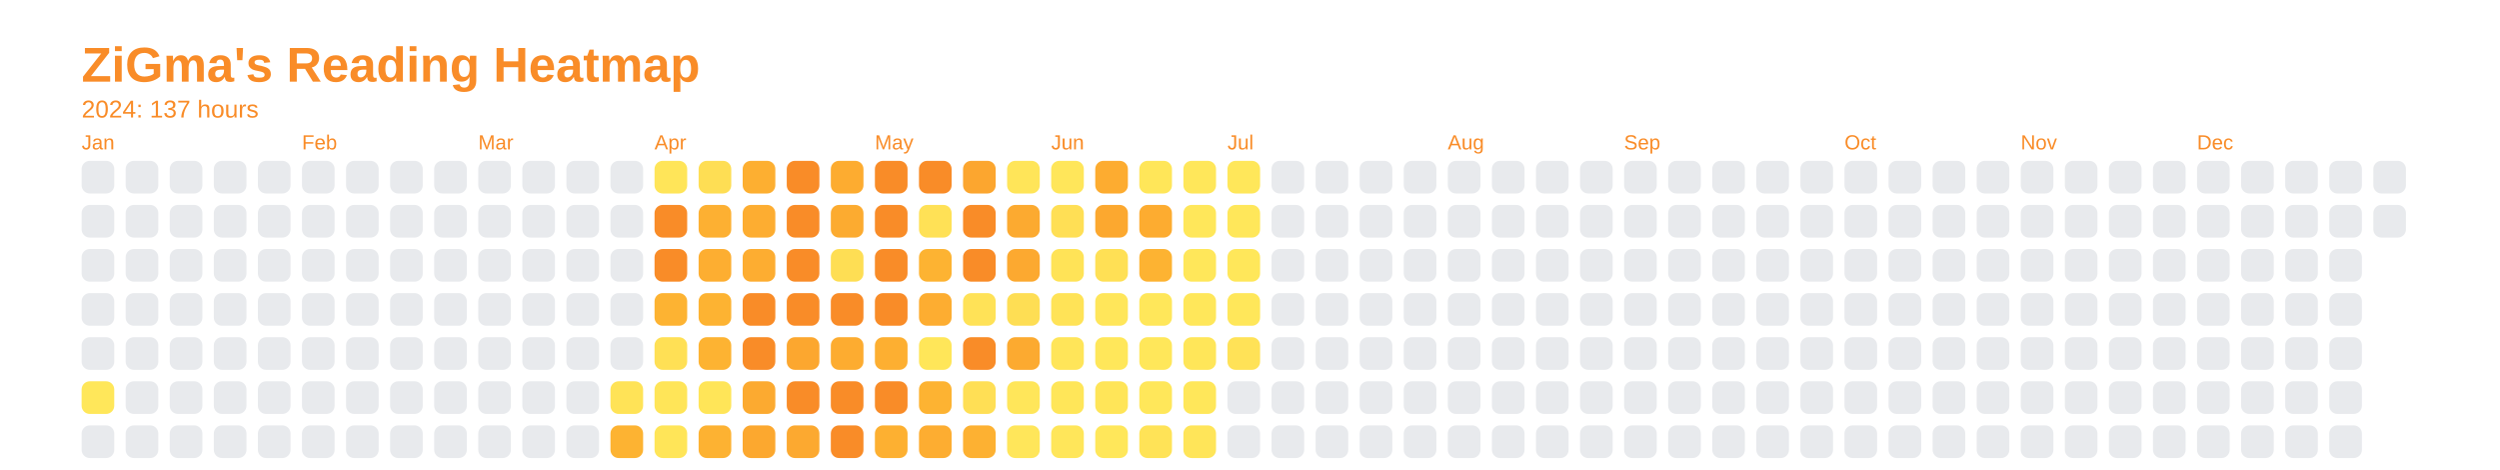
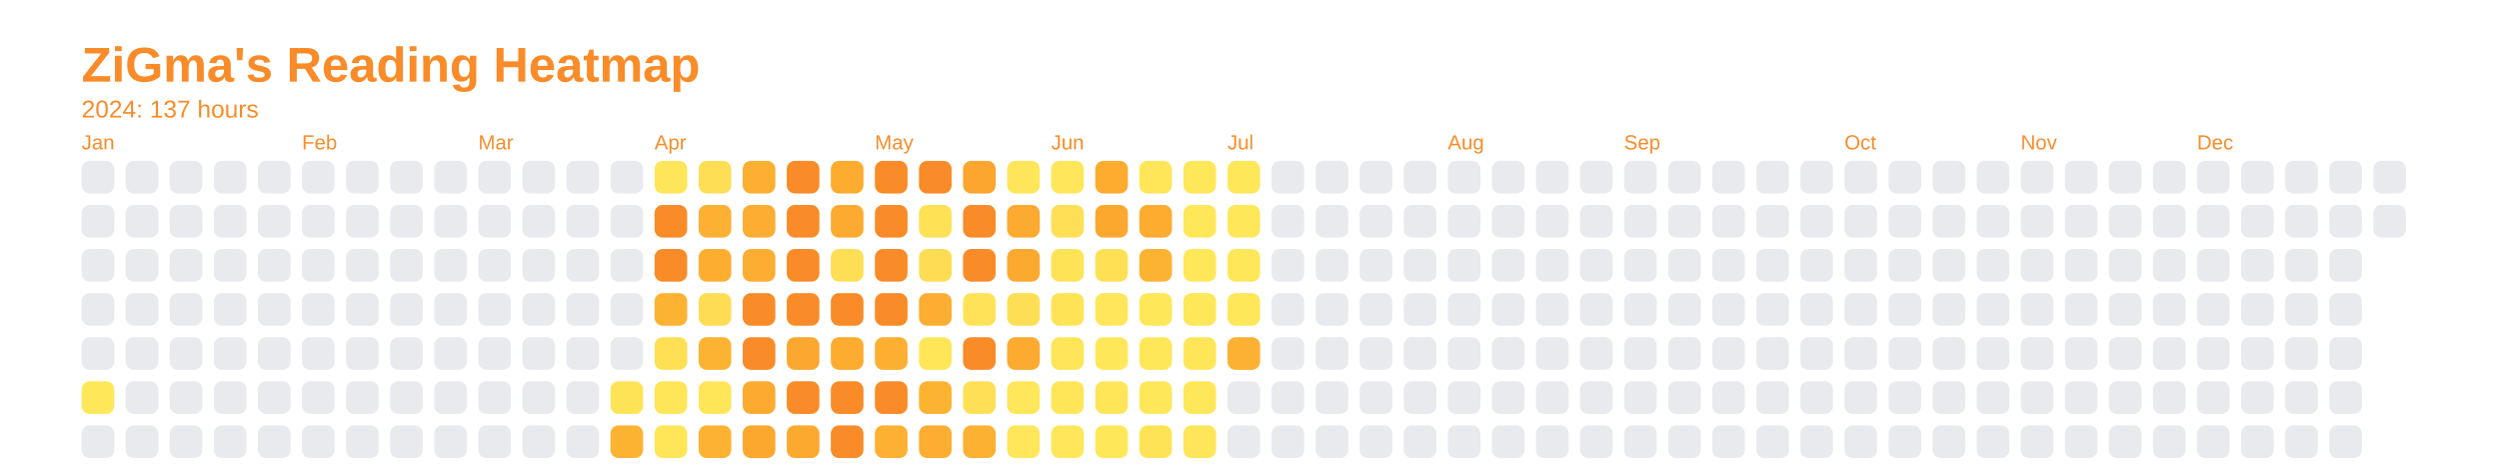
<svg xmlns="http://www.w3.org/2000/svg" baseProfile="full" height="57.5mm" version="1.1" viewBox="0,0,306.2,57.5" width="306.2mm">
  <defs />
  <rect fill="none" height="57.5" width="306.2" x="0" y="0" />
  <text fill="#f98c28" style="font-size:6px; font-family:Arial; font-weight:bold;" x="10" y="10">ZiGma's Reading Heatmap</text>
  <text fill="#f98c28" style="font-size:3px; font-family:Arial;" x="10" y="14.4">2024: 137 hours</text>
  <text fill="#f98c28" style="font-size:2.5px; font-family:Arial" x="10" y="18.3">Jan</text>
  <rect fill="#e8eaed" height="4" rx="1" ry="1" width="4" x="10" y="19.7" />
  <rect fill="#e8eaed" height="4" rx="1" ry="1" width="4" x="10" y="25.1" />
  <rect fill="#e8eaed" height="4" rx="1" ry="1" width="4" x="10" y="30.5" />
  <rect fill="#e8eaed" height="4" rx="1" ry="1" width="4" x="10" y="35.9" />
  <rect fill="#e8eaed" height="4" rx="1" ry="1" width="4" x="10" y="41.3" />
  <rect fill="#ffe75a" height="4" rx="1" ry="1" width="4" x="10" y="46.7" />
  <rect fill="#e8eaed" height="4" rx="1" ry="1" width="4" x="10" y="52.1" />
  <rect fill="#e8eaed" height="4" rx="1" ry="1" width="4" x="15.4" y="19.7" />
  <rect fill="#e8eaed" height="4" rx="1" ry="1" width="4" x="15.4" y="25.1" />
  <rect fill="#e8eaed" height="4" rx="1" ry="1" width="4" x="15.4" y="30.5" />
  <rect fill="#e8eaed" height="4" rx="1" ry="1" width="4" x="15.4" y="35.9" />
  <rect fill="#e8eaed" height="4" rx="1" ry="1" width="4" x="15.4" y="41.3" />
  <rect fill="#e8eaed" height="4" rx="1" ry="1" width="4" x="15.4" y="46.7" />
  <rect fill="#e8eaed" height="4" rx="1" ry="1" width="4" x="15.4" y="52.1" />
  <rect fill="#e8eaed" height="4" rx="1" ry="1" width="4" x="20.8" y="19.7" />
  <rect fill="#e8eaed" height="4" rx="1" ry="1" width="4" x="20.8" y="25.1" />
  <rect fill="#e8eaed" height="4" rx="1" ry="1" width="4" x="20.8" y="30.5" />
  <rect fill="#e8eaed" height="4" rx="1" ry="1" width="4" x="20.8" y="35.9" />
  <rect fill="#e8eaed" height="4" rx="1" ry="1" width="4" x="20.8" y="41.3" />
  <rect fill="#e8eaed" height="4" rx="1" ry="1" width="4" x="20.8" y="46.7" />
  <rect fill="#e8eaed" height="4" rx="1" ry="1" width="4" x="20.8" y="52.1" />
  <rect fill="#e8eaed" height="4" rx="1" ry="1" width="4" x="26.2" y="19.7" />
  <rect fill="#e8eaed" height="4" rx="1" ry="1" width="4" x="26.2" y="25.1" />
  <rect fill="#e8eaed" height="4" rx="1" ry="1" width="4" x="26.2" y="30.5" />
  <rect fill="#e8eaed" height="4" rx="1" ry="1" width="4" x="26.2" y="35.9" />
  <rect fill="#e8eaed" height="4" rx="1" ry="1" width="4" x="26.2" y="41.3" />
  <rect fill="#e8eaed" height="4" rx="1" ry="1" width="4" x="26.2" y="46.7" />
  <rect fill="#e8eaed" height="4" rx="1" ry="1" width="4" x="26.2" y="52.1" />
  <rect fill="#e8eaed" height="4" rx="1" ry="1" width="4" x="31.6" y="19.7" />
  <rect fill="#e8eaed" height="4" rx="1" ry="1" width="4" x="31.6" y="25.1" />
  <rect fill="#e8eaed" height="4" rx="1" ry="1" width="4" x="31.6" y="30.5" />
  <rect fill="#e8eaed" height="4" rx="1" ry="1" width="4" x="31.6" y="35.9" />
  <rect fill="#e8eaed" height="4" rx="1" ry="1" width="4" x="31.6" y="41.3" />
  <rect fill="#e8eaed" height="4" rx="1" ry="1" width="4" x="31.6" y="46.7" />
  <rect fill="#e8eaed" height="4" rx="1" ry="1" width="4" x="31.6" y="52.1" />
  <text fill="#f98c28" style="font-size:2.5px; font-family:Arial" x="37.0" y="18.3">Feb</text>
  <rect fill="#e8eaed" height="4" rx="1" ry="1" width="4" x="37.0" y="19.7" />
  <rect fill="#e8eaed" height="4" rx="1" ry="1" width="4" x="37.0" y="25.1" />
  <rect fill="#e8eaed" height="4" rx="1" ry="1" width="4" x="37.0" y="30.5" />
  <rect fill="#e8eaed" height="4" rx="1" ry="1" width="4" x="37.0" y="35.9" />
  <rect fill="#e8eaed" height="4" rx="1" ry="1" width="4" x="37.0" y="41.3" />
  <rect fill="#e8eaed" height="4" rx="1" ry="1" width="4" x="37.0" y="46.7" />
  <rect fill="#e8eaed" height="4" rx="1" ry="1" width="4" x="37.0" y="52.1" />
  <rect fill="#e8eaed" height="4" rx="1" ry="1" width="4" x="42.4" y="19.7" />
  <rect fill="#e8eaed" height="4" rx="1" ry="1" width="4" x="42.4" y="25.1" />
  <rect fill="#e8eaed" height="4" rx="1" ry="1" width="4" x="42.4" y="30.5" />
  <rect fill="#e8eaed" height="4" rx="1" ry="1" width="4" x="42.4" y="35.9" />
  <rect fill="#e8eaed" height="4" rx="1" ry="1" width="4" x="42.4" y="41.3" />
  <rect fill="#e8eaed" height="4" rx="1" ry="1" width="4" x="42.4" y="46.7" />
  <rect fill="#e8eaed" height="4" rx="1" ry="1" width="4" x="42.4" y="52.1" />
  <rect fill="#e8eaed" height="4" rx="1" ry="1" width="4" x="47.8" y="19.7" />
  <rect fill="#e8eaed" height="4" rx="1" ry="1" width="4" x="47.8" y="25.1" />
  <rect fill="#e8eaed" height="4" rx="1" ry="1" width="4" x="47.8" y="30.5" />
  <rect fill="#e8eaed" height="4" rx="1" ry="1" width="4" x="47.8" y="35.9" />
  <rect fill="#e8eaed" height="4" rx="1" ry="1" width="4" x="47.8" y="41.3" />
  <rect fill="#e8eaed" height="4" rx="1" ry="1" width="4" x="47.8" y="46.7" />
  <rect fill="#e8eaed" height="4" rx="1" ry="1" width="4" x="47.8" y="52.1" />
  <rect fill="#e8eaed" height="4" rx="1" ry="1" width="4" x="53.2" y="19.7" />
  <rect fill="#e8eaed" height="4" rx="1" ry="1" width="4" x="53.2" y="25.1" />
  <rect fill="#e8eaed" height="4" rx="1" ry="1" width="4" x="53.2" y="30.5" />
  <rect fill="#e8eaed" height="4" rx="1" ry="1" width="4" x="53.2" y="35.9" />
  <rect fill="#e8eaed" height="4" rx="1" ry="1" width="4" x="53.2" y="41.3" />
  <rect fill="#e8eaed" height="4" rx="1" ry="1" width="4" x="53.2" y="46.7" />
  <rect fill="#e8eaed" height="4" rx="1" ry="1" width="4" x="53.2" y="52.1" />
  <text fill="#f98c28" style="font-size:2.5px; font-family:Arial" x="58.6" y="18.3">Mar</text>
  <rect fill="#e8eaed" height="4" rx="1" ry="1" width="4" x="58.6" y="19.7" />
  <rect fill="#e8eaed" height="4" rx="1" ry="1" width="4" x="58.6" y="25.1" />
  <rect fill="#e8eaed" height="4" rx="1" ry="1" width="4" x="58.6" y="30.5" />
  <rect fill="#e8eaed" height="4" rx="1" ry="1" width="4" x="58.6" y="35.9" />
  <rect fill="#e8eaed" height="4" rx="1" ry="1" width="4" x="58.6" y="41.3" />
  <rect fill="#e8eaed" height="4" rx="1" ry="1" width="4" x="58.6" y="46.7" />
  <rect fill="#e8eaed" height="4" rx="1" ry="1" width="4" x="58.6" y="52.1" />
  <rect fill="#e8eaed" height="4" rx="1" ry="1" width="4" x="64" y="19.7" />
  <rect fill="#e8eaed" height="4" rx="1" ry="1" width="4" x="64" y="25.1" />
  <rect fill="#e8eaed" height="4" rx="1" ry="1" width="4" x="64" y="30.5" />
  <rect fill="#e8eaed" height="4" rx="1" ry="1" width="4" x="64" y="35.9" />
  <rect fill="#e8eaed" height="4" rx="1" ry="1" width="4" x="64" y="41.3" />
  <rect fill="#e8eaed" height="4" rx="1" ry="1" width="4" x="64" y="46.7" />
  <rect fill="#e8eaed" height="4" rx="1" ry="1" width="4" x="64" y="52.1" />
  <rect fill="#e8eaed" height="4" rx="1" ry="1" width="4" x="69.4" y="19.7" />
  <rect fill="#e8eaed" height="4" rx="1" ry="1" width="4" x="69.4" y="25.1" />
  <rect fill="#e8eaed" height="4" rx="1" ry="1" width="4" x="69.4" y="30.5" />
  <rect fill="#e8eaed" height="4" rx="1" ry="1" width="4" x="69.4" y="35.9" />
  <rect fill="#e8eaed" height="4" rx="1" ry="1" width="4" x="69.4" y="41.3" />
  <rect fill="#e8eaed" height="4" rx="1" ry="1" width="4" x="69.4" y="46.7" />
  <rect fill="#e8eaed" height="4" rx="1" ry="1" width="4" x="69.4" y="52.1" />
  <rect fill="#e8eaed" height="4" rx="1" ry="1" width="4" x="74.8" y="19.7" />
  <rect fill="#e8eaed" height="4" rx="1" ry="1" width="4" x="74.8" y="25.1" />
  <rect fill="#e8eaed" height="4" rx="1" ry="1" width="4" x="74.8" y="30.5" />
  <rect fill="#e8eaed" height="4" rx="1" ry="1" width="4" x="74.8" y="35.9" />
  <rect fill="#e8eaed" height="4" rx="1" ry="1" width="4" x="74.8" y="41.3" />
  <rect fill="#ffe357" height="4" rx="1" ry="1" width="4" x="74.8" y="46.7" />
  <rect fill="#fdb332" height="4" rx="1" ry="1" width="4" x="74.8" y="52.1" />
  <text fill="#f98c28" style="font-size:2.5px; font-family:Arial" x="80.2" y="18.3">Apr</text>
  <rect fill="#ffe559" height="4" rx="1" ry="1" width="4" x="80.2" y="19.7" />
  <rect fill="#f98c28" height="4" rx="1" ry="1" width="4" x="80.2" y="25.1" />
  <rect fill="#f98c28" height="4" rx="1" ry="1" width="4" x="80.2" y="30.5" />
  <rect fill="#fdb332" height="4" rx="1" ry="1" width="4" x="80.2" y="35.9" />
  <rect fill="#ffe055" height="4" rx="1" ry="1" width="4" x="80.2" y="41.3" />
  <rect fill="#ffe558" height="4" rx="1" ry="1" width="4" x="80.2" y="46.7" />
  <rect fill="#ffe558" height="4" rx="1" ry="1" width="4" x="80.2" y="52.1" />
  <rect fill="#fede54" height="4" rx="1" ry="1" width="4" x="85.6" y="19.7" />
  <rect fill="#fdb032" height="4" rx="1" ry="1" width="4" x="85.6" y="25.1" />
  <rect fill="#fdae31" height="4" rx="1" ry="1" width="4" x="85.6" y="30.5" />
-   <rect fill="#fdb332" height="4" rx="1" ry="1" width="4" x="85.6" y="35.9" />
+   <rect fill="#fedd54" height="4" rx="1" ry="1" width="4" x="85.6" y="35.9" />
  <rect fill="#fdb332" height="4" rx="1" ry="1" width="4" x="85.6" y="41.3" />
  <rect fill="#ffe558" height="4" rx="1" ry="1" width="4" x="85.6" y="46.7" />
  <rect fill="#fdb232" height="4" rx="1" ry="1" width="4" x="85.6" y="52.1" />
  <rect fill="#fdaf31" height="4" rx="1" ry="1" width="4" x="91" y="19.7" />
  <rect fill="#fdad31" height="4" rx="1" ry="1" width="4" x="91" y="25.1" />
  <rect fill="#fdad31" height="4" rx="1" ry="1" width="4" x="91" y="30.5" />
  <rect fill="#f98c28" height="4" rx="1" ry="1" width="4" x="91" y="35.9" />
  <rect fill="#f98c28" height="4" rx="1" ry="1" width="4" x="91" y="41.3" />
  <rect fill="#fcaa30" height="4" rx="1" ry="1" width="4" x="91" y="46.7" />
  <rect fill="#fca82f" height="4" rx="1" ry="1" width="4" x="91" y="52.1" />
  <rect fill="#f98c28" height="4" rx="1" ry="1" width="4" x="96.4" y="19.7" />
  <rect fill="#f98c28" height="4" rx="1" ry="1" width="4" x="96.4" y="25.1" />
  <rect fill="#f98c28" height="4" rx="1" ry="1" width="4" x="96.4" y="30.5" />
  <rect fill="#f98c28" height="4" rx="1" ry="1" width="4" x="96.4" y="35.9" />
  <rect fill="#fca72f" height="4" rx="1" ry="1" width="4" x="96.4" y="41.3" />
  <rect fill="#f98c28" height="4" rx="1" ry="1" width="4" x="96.4" y="46.7" />
  <rect fill="#fca930" height="4" rx="1" ry="1" width="4" x="96.4" y="52.1" />
  <rect fill="#fdac30" height="4" rx="1" ry="1" width="4" x="101.8" y="19.7" />
  <rect fill="#fcab30" height="4" rx="1" ry="1" width="4" x="101.8" y="25.1" />
  <rect fill="#fede54" height="4" rx="1" ry="1" width="4" x="101.8" y="30.5" />
  <rect fill="#f98c28" height="4" rx="1" ry="1" width="4" x="101.8" y="35.9" />
  <rect fill="#fdac30" height="4" rx="1" ry="1" width="4" x="101.8" y="41.3" />
  <rect fill="#f98c28" height="4" rx="1" ry="1" width="4" x="101.8" y="46.7" />
  <rect fill="#f98c28" height="4" rx="1" ry="1" width="4" x="101.8" y="52.1" />
  <text fill="#f98c28" style="font-size:2.5px; font-family:Arial" x="107.2" y="18.3">May</text>
  <rect fill="#f98c28" height="4" rx="1" ry="1" width="4" x="107.2" y="19.7" />
  <rect fill="#f98c28" height="4" rx="1" ry="1" width="4" x="107.2" y="25.1" />
  <rect fill="#f98c28" height="4" rx="1" ry="1" width="4" x="107.2" y="30.5" />
  <rect fill="#f98c28" height="4" rx="1" ry="1" width="4" x="107.2" y="35.9" />
  <rect fill="#fdaf31" height="4" rx="1" ry="1" width="4" x="107.2" y="41.3" />
  <rect fill="#f98c28" height="4" rx="1" ry="1" width="4" x="107.2" y="46.7" />
  <rect fill="#fdb031" height="4" rx="1" ry="1" width="4" x="107.2" y="52.1" />
  <rect fill="#f98c28" height="4" rx="1" ry="1" width="4" x="112.6" y="19.7" />
  <rect fill="#ffe156" height="4" rx="1" ry="1" width="4" x="112.6" y="25.1" />
-   <rect fill="#fdb332" height="4" rx="1" ry="1" width="4" x="112.6" y="30.5" />
+   <rect fill="#fedd54" height="4" rx="1" ry="1" width="4" x="112.6" y="30.5" />
  <rect fill="#fdad31" height="4" rx="1" ry="1" width="4" x="112.6" y="35.9" />
  <rect fill="#ffe659" height="4" rx="1" ry="1" width="4" x="112.6" y="41.3" />
  <rect fill="#fdb332" height="4" rx="1" ry="1" width="4" x="112.6" y="46.7" />
  <rect fill="#fdad31" height="4" rx="1" ry="1" width="4" x="112.6" y="52.1" />
  <rect fill="#fca62f" height="4" rx="1" ry="1" width="4" x="118" y="19.7" />
  <rect fill="#f98c28" height="4" rx="1" ry="1" width="4" x="118" y="25.1" />
  <rect fill="#f98c28" height="4" rx="1" ry="1" width="4" x="118" y="30.5" />
  <rect fill="#ffe257" height="4" rx="1" ry="1" width="4" x="118" y="35.9" />
  <rect fill="#f98c28" height="4" rx="1" ry="1" width="4" x="118" y="41.3" />
  <rect fill="#ffdf55" height="4" rx="1" ry="1" width="4" x="118" y="46.7" />
  <rect fill="#fdb132" height="4" rx="1" ry="1" width="4" x="118" y="52.1" />
  <rect fill="#ffe559" height="4" rx="1" ry="1" width="4" x="123.4" y="19.7" />
  <rect fill="#fcaa30" height="4" rx="1" ry="1" width="4" x="123.4" y="25.1" />
  <rect fill="#fca930" height="4" rx="1" ry="1" width="4" x="123.4" y="30.5" />
  <rect fill="#fede54" height="4" rx="1" ry="1" width="4" x="123.4" y="35.9" />
  <rect fill="#fcaa30" height="4" rx="1" ry="1" width="4" x="123.4" y="41.3" />
  <rect fill="#ffe65a" height="4" rx="1" ry="1" width="4" x="123.4" y="46.7" />
  <rect fill="#ffe65a" height="4" rx="1" ry="1" width="4" x="123.4" y="52.1" />
  <text fill="#f98c28" style="font-size:2.5px; font-family:Arial" x="128.8" y="18.3">Jun</text>
  <rect fill="#ffe65a" height="4" rx="1" ry="1" width="4" x="128.8" y="19.7" />
  <rect fill="#ffdf55" height="4" rx="1" ry="1" width="4" x="128.8" y="25.1" />
  <rect fill="#ffe357" height="4" rx="1" ry="1" width="4" x="128.8" y="30.5" />
  <rect fill="#ffe357" height="4" rx="1" ry="1" width="4" x="128.8" y="35.9" />
  <rect fill="#ffe559" height="4" rx="1" ry="1" width="4" x="128.8" y="41.3" />
  <rect fill="#ffe659" height="4" rx="1" ry="1" width="4" x="128.8" y="46.7" />
  <rect fill="#ffe65a" height="4" rx="1" ry="1" width="4" x="128.8" y="52.1" />
  <rect fill="#fdac30" height="4" rx="1" ry="1" width="4" x="134.2" y="19.7" />
  <rect fill="#fca82f" height="4" rx="1" ry="1" width="4" x="134.2" y="25.1" />
  <rect fill="#ffe055" height="4" rx="1" ry="1" width="4" x="134.2" y="30.5" />
  <rect fill="#ffe65a" height="4" rx="1" ry="1" width="4" x="134.2" y="35.9" />
  <rect fill="#ffe75a" height="4" rx="1" ry="1" width="4" x="134.2" y="41.3" />
  <rect fill="#ffe558" height="4" rx="1" ry="1" width="4" x="134.2" y="46.7" />
  <rect fill="#ffe75a" height="4" rx="1" ry="1" width="4" x="134.2" y="52.1" />
  <rect fill="#ffe659" height="4" rx="1" ry="1" width="4" x="139.6" y="19.7" />
  <rect fill="#fdac30" height="4" rx="1" ry="1" width="4" x="139.6" y="25.1" />
  <rect fill="#fdb332" height="4" rx="1" ry="1" width="4" x="139.6" y="30.5" />
  <rect fill="#ffe75a" height="4" rx="1" ry="1" width="4" x="139.6" y="35.9" />
  <rect fill="#ffe75a" height="4" rx="1" ry="1" width="4" x="139.6" y="41.3" />
  <rect fill="#ffe75a" height="4" rx="1" ry="1" width="4" x="139.6" y="46.7" />
  <rect fill="#ffe357" height="4" rx="1" ry="1" width="4" x="139.6" y="52.1" />
  <rect fill="#ffe75a" height="4" rx="1" ry="1" width="4" x="145" y="19.7" />
  <rect fill="#ffe75a" height="4" rx="1" ry="1" width="4" x="145" y="25.1" />
  <rect fill="#ffe75a" height="4" rx="1" ry="1" width="4" x="145" y="30.5" />
  <rect fill="#ffe75a" height="4" rx="1" ry="1" width="4" x="145" y="35.9" />
  <rect fill="#ffe659" height="4" rx="1" ry="1" width="4" x="145" y="41.3" />
  <rect fill="#ffe75a" height="4" rx="1" ry="1" width="4" x="145" y="46.7" />
  <rect fill="#ffe559" height="4" rx="1" ry="1" width="4" x="145" y="52.1" />
  <text fill="#f98c28" style="font-size:2.5px; font-family:Arial" x="150.4" y="18.3">Jul</text>
  <rect fill="#ffe75a" height="4" rx="1" ry="1" width="4" x="150.4" y="19.7" />
  <rect fill="#ffe75a" height="4" rx="1" ry="1" width="4" x="150.4" y="25.1" />
  <rect fill="#ffe75a" height="4" rx="1" ry="1" width="4" x="150.4" y="30.5" />
  <rect fill="#ffe75a" height="4" rx="1" ry="1" width="4" x="150.4" y="35.9" />
-   <rect fill="#ffe257" height="4" rx="1" ry="1" width="4" x="150.4" y="41.3" />
+   <rect fill="#fdb132" height="4" rx="1" ry="1" width="4" x="150.4" y="41.3" />
  <rect fill="#e8eaed" height="4" rx="1" ry="1" width="4" x="150.4" y="46.7" />
  <rect fill="#e8eaed" height="4" rx="1" ry="1" width="4" x="150.4" y="52.1" />
  <rect fill="#e8eaed" height="4" rx="1" ry="1" width="4" x="155.8" y="19.7" />
  <rect fill="#e8eaed" height="4" rx="1" ry="1" width="4" x="155.8" y="25.1" />
  <rect fill="#e8eaed" height="4" rx="1" ry="1" width="4" x="155.8" y="30.5" />
  <rect fill="#e8eaed" height="4" rx="1" ry="1" width="4" x="155.8" y="35.9" />
  <rect fill="#e8eaed" height="4" rx="1" ry="1" width="4" x="155.8" y="41.3" />
  <rect fill="#e8eaed" height="4" rx="1" ry="1" width="4" x="155.8" y="46.7" />
  <rect fill="#e8eaed" height="4" rx="1" ry="1" width="4" x="155.8" y="52.1" />
  <rect fill="#e8eaed" height="4" rx="1" ry="1" width="4" x="161.2" y="19.7" />
  <rect fill="#e8eaed" height="4" rx="1" ry="1" width="4" x="161.2" y="25.1" />
  <rect fill="#e8eaed" height="4" rx="1" ry="1" width="4" x="161.2" y="30.5" />
  <rect fill="#e8eaed" height="4" rx="1" ry="1" width="4" x="161.2" y="35.9" />
  <rect fill="#e8eaed" height="4" rx="1" ry="1" width="4" x="161.2" y="41.3" />
  <rect fill="#e8eaed" height="4" rx="1" ry="1" width="4" x="161.2" y="46.7" />
  <rect fill="#e8eaed" height="4" rx="1" ry="1" width="4" x="161.2" y="52.1" />
  <rect fill="#e8eaed" height="4" rx="1" ry="1" width="4" x="166.6" y="19.7" />
  <rect fill="#e8eaed" height="4" rx="1" ry="1" width="4" x="166.6" y="25.1" />
  <rect fill="#e8eaed" height="4" rx="1" ry="1" width="4" x="166.6" y="30.5" />
  <rect fill="#e8eaed" height="4" rx="1" ry="1" width="4" x="166.6" y="35.9" />
  <rect fill="#e8eaed" height="4" rx="1" ry="1" width="4" x="166.6" y="41.3" />
  <rect fill="#e8eaed" height="4" rx="1" ry="1" width="4" x="166.6" y="46.7" />
  <rect fill="#e8eaed" height="4" rx="1" ry="1" width="4" x="166.6" y="52.1" />
  <rect fill="#e8eaed" height="4" rx="1" ry="1" width="4" x="172" y="19.7" />
  <rect fill="#e8eaed" height="4" rx="1" ry="1" width="4" x="172" y="25.1" />
  <rect fill="#e8eaed" height="4" rx="1" ry="1" width="4" x="172" y="30.5" />
  <rect fill="#e8eaed" height="4" rx="1" ry="1" width="4" x="172" y="35.9" />
  <rect fill="#e8eaed" height="4" rx="1" ry="1" width="4" x="172" y="41.3" />
  <rect fill="#e8eaed" height="4" rx="1" ry="1" width="4" x="172" y="46.7" />
  <rect fill="#e8eaed" height="4" rx="1" ry="1" width="4" x="172" y="52.1" />
  <text fill="#f98c28" style="font-size:2.5px; font-family:Arial" x="177.4" y="18.3">Aug</text>
  <rect fill="#e8eaed" height="4" rx="1" ry="1" width="4" x="177.4" y="19.7" />
  <rect fill="#e8eaed" height="4" rx="1" ry="1" width="4" x="177.4" y="25.1" />
  <rect fill="#e8eaed" height="4" rx="1" ry="1" width="4" x="177.4" y="30.5" />
  <rect fill="#e8eaed" height="4" rx="1" ry="1" width="4" x="177.4" y="35.9" />
  <rect fill="#e8eaed" height="4" rx="1" ry="1" width="4" x="177.4" y="41.3" />
  <rect fill="#e8eaed" height="4" rx="1" ry="1" width="4" x="177.4" y="46.7" />
  <rect fill="#e8eaed" height="4" rx="1" ry="1" width="4" x="177.4" y="52.1" />
  <rect fill="#e8eaed" height="4" rx="1" ry="1" width="4" x="182.8" y="19.7" />
  <rect fill="#e8eaed" height="4" rx="1" ry="1" width="4" x="182.8" y="25.1" />
  <rect fill="#e8eaed" height="4" rx="1" ry="1" width="4" x="182.8" y="30.5" />
  <rect fill="#e8eaed" height="4" rx="1" ry="1" width="4" x="182.8" y="35.9" />
  <rect fill="#e8eaed" height="4" rx="1" ry="1" width="4" x="182.8" y="41.3" />
  <rect fill="#e8eaed" height="4" rx="1" ry="1" width="4" x="182.8" y="46.7" />
  <rect fill="#e8eaed" height="4" rx="1" ry="1" width="4" x="182.8" y="52.1" />
  <rect fill="#e8eaed" height="4" rx="1" ry="1" width="4" x="188.2" y="19.7" />
  <rect fill="#e8eaed" height="4" rx="1" ry="1" width="4" x="188.2" y="25.1" />
  <rect fill="#e8eaed" height="4" rx="1" ry="1" width="4" x="188.2" y="30.5" />
  <rect fill="#e8eaed" height="4" rx="1" ry="1" width="4" x="188.2" y="35.9" />
  <rect fill="#e8eaed" height="4" rx="1" ry="1" width="4" x="188.2" y="41.3" />
  <rect fill="#e8eaed" height="4" rx="1" ry="1" width="4" x="188.2" y="46.7" />
  <rect fill="#e8eaed" height="4" rx="1" ry="1" width="4" x="188.2" y="52.1" />
  <rect fill="#e8eaed" height="4" rx="1" ry="1" width="4" x="193.6" y="19.7" />
  <rect fill="#e8eaed" height="4" rx="1" ry="1" width="4" x="193.6" y="25.1" />
  <rect fill="#e8eaed" height="4" rx="1" ry="1" width="4" x="193.6" y="30.5" />
  <rect fill="#e8eaed" height="4" rx="1" ry="1" width="4" x="193.6" y="35.9" />
  <rect fill="#e8eaed" height="4" rx="1" ry="1" width="4" x="193.6" y="41.3" />
  <rect fill="#e8eaed" height="4" rx="1" ry="1" width="4" x="193.6" y="46.7" />
  <rect fill="#e8eaed" height="4" rx="1" ry="1" width="4" x="193.6" y="52.1" />
  <text fill="#f98c28" style="font-size:2.5px; font-family:Arial" x="199" y="18.3">Sep</text>
  <rect fill="#e8eaed" height="4" rx="1" ry="1" width="4" x="199" y="19.7" />
  <rect fill="#e8eaed" height="4" rx="1" ry="1" width="4" x="199" y="25.1" />
  <rect fill="#e8eaed" height="4" rx="1" ry="1" width="4" x="199" y="30.5" />
  <rect fill="#e8eaed" height="4" rx="1" ry="1" width="4" x="199" y="35.9" />
  <rect fill="#e8eaed" height="4" rx="1" ry="1" width="4" x="199" y="41.3" />
  <rect fill="#e8eaed" height="4" rx="1" ry="1" width="4" x="199" y="46.7" />
  <rect fill="#e8eaed" height="4" rx="1" ry="1" width="4" x="199" y="52.1" />
  <rect fill="#e8eaed" height="4" rx="1" ry="1" width="4" x="204.4" y="19.7" />
  <rect fill="#e8eaed" height="4" rx="1" ry="1" width="4" x="204.4" y="25.1" />
  <rect fill="#e8eaed" height="4" rx="1" ry="1" width="4" x="204.4" y="30.5" />
  <rect fill="#e8eaed" height="4" rx="1" ry="1" width="4" x="204.4" y="35.9" />
  <rect fill="#e8eaed" height="4" rx="1" ry="1" width="4" x="204.4" y="41.3" />
  <rect fill="#e8eaed" height="4" rx="1" ry="1" width="4" x="204.4" y="46.7" />
  <rect fill="#e8eaed" height="4" rx="1" ry="1" width="4" x="204.4" y="52.1" />
  <rect fill="#e8eaed" height="4" rx="1" ry="1" width="4" x="209.8" y="19.7" />
  <rect fill="#e8eaed" height="4" rx="1" ry="1" width="4" x="209.8" y="25.1" />
  <rect fill="#e8eaed" height="4" rx="1" ry="1" width="4" x="209.8" y="30.5" />
  <rect fill="#e8eaed" height="4" rx="1" ry="1" width="4" x="209.8" y="35.9" />
  <rect fill="#e8eaed" height="4" rx="1" ry="1" width="4" x="209.8" y="41.3" />
  <rect fill="#e8eaed" height="4" rx="1" ry="1" width="4" x="209.8" y="46.7" />
  <rect fill="#e8eaed" height="4" rx="1" ry="1" width="4" x="209.8" y="52.1" />
  <rect fill="#e8eaed" height="4" rx="1" ry="1" width="4" x="215.2" y="19.7" />
  <rect fill="#e8eaed" height="4" rx="1" ry="1" width="4" x="215.2" y="25.1" />
  <rect fill="#e8eaed" height="4" rx="1" ry="1" width="4" x="215.2" y="30.5" />
  <rect fill="#e8eaed" height="4" rx="1" ry="1" width="4" x="215.2" y="35.9" />
  <rect fill="#e8eaed" height="4" rx="1" ry="1" width="4" x="215.2" y="41.3" />
  <rect fill="#e8eaed" height="4" rx="1" ry="1" width="4" x="215.2" y="46.7" />
  <rect fill="#e8eaed" height="4" rx="1" ry="1" width="4" x="215.2" y="52.1" />
  <rect fill="#e8eaed" height="4" rx="1" ry="1" width="4" x="220.6" y="19.7" />
  <rect fill="#e8eaed" height="4" rx="1" ry="1" width="4" x="220.6" y="25.1" />
  <rect fill="#e8eaed" height="4" rx="1" ry="1" width="4" x="220.6" y="30.5" />
  <rect fill="#e8eaed" height="4" rx="1" ry="1" width="4" x="220.6" y="35.9" />
  <rect fill="#e8eaed" height="4" rx="1" ry="1" width="4" x="220.6" y="41.3" />
  <rect fill="#e8eaed" height="4" rx="1" ry="1" width="4" x="220.6" y="46.7" />
  <rect fill="#e8eaed" height="4" rx="1" ry="1" width="4" x="220.6" y="52.1" />
  <text fill="#f98c28" style="font-size:2.5px; font-family:Arial" x="226" y="18.3">Oct</text>
  <rect fill="#e8eaed" height="4" rx="1" ry="1" width="4" x="226" y="19.7" />
  <rect fill="#e8eaed" height="4" rx="1" ry="1" width="4" x="226" y="25.1" />
  <rect fill="#e8eaed" height="4" rx="1" ry="1" width="4" x="226" y="30.5" />
  <rect fill="#e8eaed" height="4" rx="1" ry="1" width="4" x="226" y="35.9" />
  <rect fill="#e8eaed" height="4" rx="1" ry="1" width="4" x="226" y="41.3" />
  <rect fill="#e8eaed" height="4" rx="1" ry="1" width="4" x="226" y="46.7" />
  <rect fill="#e8eaed" height="4" rx="1" ry="1" width="4" x="226" y="52.1" />
  <rect fill="#e8eaed" height="4" rx="1" ry="1" width="4" x="231.4" y="19.7" />
  <rect fill="#e8eaed" height="4" rx="1" ry="1" width="4" x="231.4" y="25.1" />
  <rect fill="#e8eaed" height="4" rx="1" ry="1" width="4" x="231.4" y="30.5" />
  <rect fill="#e8eaed" height="4" rx="1" ry="1" width="4" x="231.4" y="35.9" />
  <rect fill="#e8eaed" height="4" rx="1" ry="1" width="4" x="231.4" y="41.3" />
  <rect fill="#e8eaed" height="4" rx="1" ry="1" width="4" x="231.4" y="46.7" />
  <rect fill="#e8eaed" height="4" rx="1" ry="1" width="4" x="231.4" y="52.1" />
  <rect fill="#e8eaed" height="4" rx="1" ry="1" width="4" x="236.8" y="19.7" />
  <rect fill="#e8eaed" height="4" rx="1" ry="1" width="4" x="236.8" y="25.1" />
  <rect fill="#e8eaed" height="4" rx="1" ry="1" width="4" x="236.8" y="30.5" />
  <rect fill="#e8eaed" height="4" rx="1" ry="1" width="4" x="236.8" y="35.9" />
  <rect fill="#e8eaed" height="4" rx="1" ry="1" width="4" x="236.8" y="41.3" />
  <rect fill="#e8eaed" height="4" rx="1" ry="1" width="4" x="236.8" y="46.7" />
  <rect fill="#e8eaed" height="4" rx="1" ry="1" width="4" x="236.8" y="52.1" />
  <rect fill="#e8eaed" height="4" rx="1" ry="1" width="4" x="242.2" y="19.7" />
  <rect fill="#e8eaed" height="4" rx="1" ry="1" width="4" x="242.2" y="25.1" />
  <rect fill="#e8eaed" height="4" rx="1" ry="1" width="4" x="242.2" y="30.5" />
  <rect fill="#e8eaed" height="4" rx="1" ry="1" width="4" x="242.2" y="35.9" />
  <rect fill="#e8eaed" height="4" rx="1" ry="1" width="4" x="242.2" y="41.3" />
  <rect fill="#e8eaed" height="4" rx="1" ry="1" width="4" x="242.2" y="46.7" />
  <rect fill="#e8eaed" height="4" rx="1" ry="1" width="4" x="242.2" y="52.1" />
  <text fill="#f98c28" style="font-size:2.5px; font-family:Arial" x="247.6" y="18.3">Nov</text>
  <rect fill="#e8eaed" height="4" rx="1" ry="1" width="4" x="247.6" y="19.7" />
  <rect fill="#e8eaed" height="4" rx="1" ry="1" width="4" x="247.6" y="25.1" />
  <rect fill="#e8eaed" height="4" rx="1" ry="1" width="4" x="247.6" y="30.5" />
  <rect fill="#e8eaed" height="4" rx="1" ry="1" width="4" x="247.6" y="35.9" />
  <rect fill="#e8eaed" height="4" rx="1" ry="1" width="4" x="247.6" y="41.3" />
  <rect fill="#e8eaed" height="4" rx="1" ry="1" width="4" x="247.6" y="46.7" />
  <rect fill="#e8eaed" height="4" rx="1" ry="1" width="4" x="247.6" y="52.1" />
  <rect fill="#e8eaed" height="4" rx="1" ry="1" width="4" x="253" y="19.7" />
  <rect fill="#e8eaed" height="4" rx="1" ry="1" width="4" x="253" y="25.1" />
  <rect fill="#e8eaed" height="4" rx="1" ry="1" width="4" x="253" y="30.5" />
  <rect fill="#e8eaed" height="4" rx="1" ry="1" width="4" x="253" y="35.9" />
  <rect fill="#e8eaed" height="4" rx="1" ry="1" width="4" x="253" y="41.3" />
  <rect fill="#e8eaed" height="4" rx="1" ry="1" width="4" x="253" y="46.7" />
  <rect fill="#e8eaed" height="4" rx="1" ry="1" width="4" x="253" y="52.1" />
  <rect fill="#e8eaed" height="4" rx="1" ry="1" width="4" x="258.4" y="19.7" />
  <rect fill="#e8eaed" height="4" rx="1" ry="1" width="4" x="258.4" y="25.1" />
  <rect fill="#e8eaed" height="4" rx="1" ry="1" width="4" x="258.4" y="30.5" />
  <rect fill="#e8eaed" height="4" rx="1" ry="1" width="4" x="258.4" y="35.9" />
  <rect fill="#e8eaed" height="4" rx="1" ry="1" width="4" x="258.4" y="41.3" />
  <rect fill="#e8eaed" height="4" rx="1" ry="1" width="4" x="258.4" y="46.7" />
  <rect fill="#e8eaed" height="4" rx="1" ry="1" width="4" x="258.4" y="52.1" />
  <rect fill="#e8eaed" height="4" rx="1" ry="1" width="4" x="263.8" y="19.7" />
  <rect fill="#e8eaed" height="4" rx="1" ry="1" width="4" x="263.8" y="25.1" />
  <rect fill="#e8eaed" height="4" rx="1" ry="1" width="4" x="263.8" y="30.5" />
  <rect fill="#e8eaed" height="4" rx="1" ry="1" width="4" x="263.8" y="35.9" />
  <rect fill="#e8eaed" height="4" rx="1" ry="1" width="4" x="263.8" y="41.3" />
  <rect fill="#e8eaed" height="4" rx="1" ry="1" width="4" x="263.8" y="46.7" />
  <rect fill="#e8eaed" height="4" rx="1" ry="1" width="4" x="263.8" y="52.1" />
  <text fill="#f98c28" style="font-size:2.5px; font-family:Arial" x="269.2" y="18.3">Dec</text>
  <rect fill="#e8eaed" height="4" rx="1" ry="1" width="4" x="269.2" y="19.7" />
  <rect fill="#e8eaed" height="4" rx="1" ry="1" width="4" x="269.2" y="25.1" />
  <rect fill="#e8eaed" height="4" rx="1" ry="1" width="4" x="269.2" y="30.5" />
  <rect fill="#e8eaed" height="4" rx="1" ry="1" width="4" x="269.2" y="35.9" />
  <rect fill="#e8eaed" height="4" rx="1" ry="1" width="4" x="269.2" y="41.3" />
  <rect fill="#e8eaed" height="4" rx="1" ry="1" width="4" x="269.2" y="46.7" />
  <rect fill="#e8eaed" height="4" rx="1" ry="1" width="4" x="269.2" y="52.1" />
  <rect fill="#e8eaed" height="4" rx="1" ry="1" width="4" x="274.6" y="19.7" />
  <rect fill="#e8eaed" height="4" rx="1" ry="1" width="4" x="274.6" y="25.1" />
  <rect fill="#e8eaed" height="4" rx="1" ry="1" width="4" x="274.6" y="30.5" />
  <rect fill="#e8eaed" height="4" rx="1" ry="1" width="4" x="274.6" y="35.9" />
  <rect fill="#e8eaed" height="4" rx="1" ry="1" width="4" x="274.6" y="41.3" />
  <rect fill="#e8eaed" height="4" rx="1" ry="1" width="4" x="274.6" y="46.7" />
  <rect fill="#e8eaed" height="4" rx="1" ry="1" width="4" x="274.6" y="52.1" />
  <rect fill="#e8eaed" height="4" rx="1" ry="1" width="4" x="280" y="19.7" />
  <rect fill="#e8eaed" height="4" rx="1" ry="1" width="4" x="280" y="25.1" />
  <rect fill="#e8eaed" height="4" rx="1" ry="1" width="4" x="280" y="30.5" />
  <rect fill="#e8eaed" height="4" rx="1" ry="1" width="4" x="280" y="35.9" />
  <rect fill="#e8eaed" height="4" rx="1" ry="1" width="4" x="280" y="41.3" />
  <rect fill="#e8eaed" height="4" rx="1" ry="1" width="4" x="280" y="46.7" />
  <rect fill="#e8eaed" height="4" rx="1" ry="1" width="4" x="280" y="52.1" />
  <rect fill="#e8eaed" height="4" rx="1" ry="1" width="4" x="285.4" y="19.7" />
  <rect fill="#e8eaed" height="4" rx="1" ry="1" width="4" x="285.4" y="25.1" />
  <rect fill="#e8eaed" height="4" rx="1" ry="1" width="4" x="285.4" y="30.5" />
  <rect fill="#e8eaed" height="4" rx="1" ry="1" width="4" x="285.4" y="35.9" />
  <rect fill="#e8eaed" height="4" rx="1" ry="1" width="4" x="285.4" y="41.3" />
  <rect fill="#e8eaed" height="4" rx="1" ry="1" width="4" x="285.4" y="46.7" />
  <rect fill="#e8eaed" height="4" rx="1" ry="1" width="4" x="285.4" y="52.1" />
  <rect fill="#e8eaed" height="4" rx="1" ry="1" width="4" x="290.8" y="19.7" />
  <rect fill="#e8eaed" height="4" rx="1" ry="1" width="4" x="290.8" y="25.1" />
</svg>
